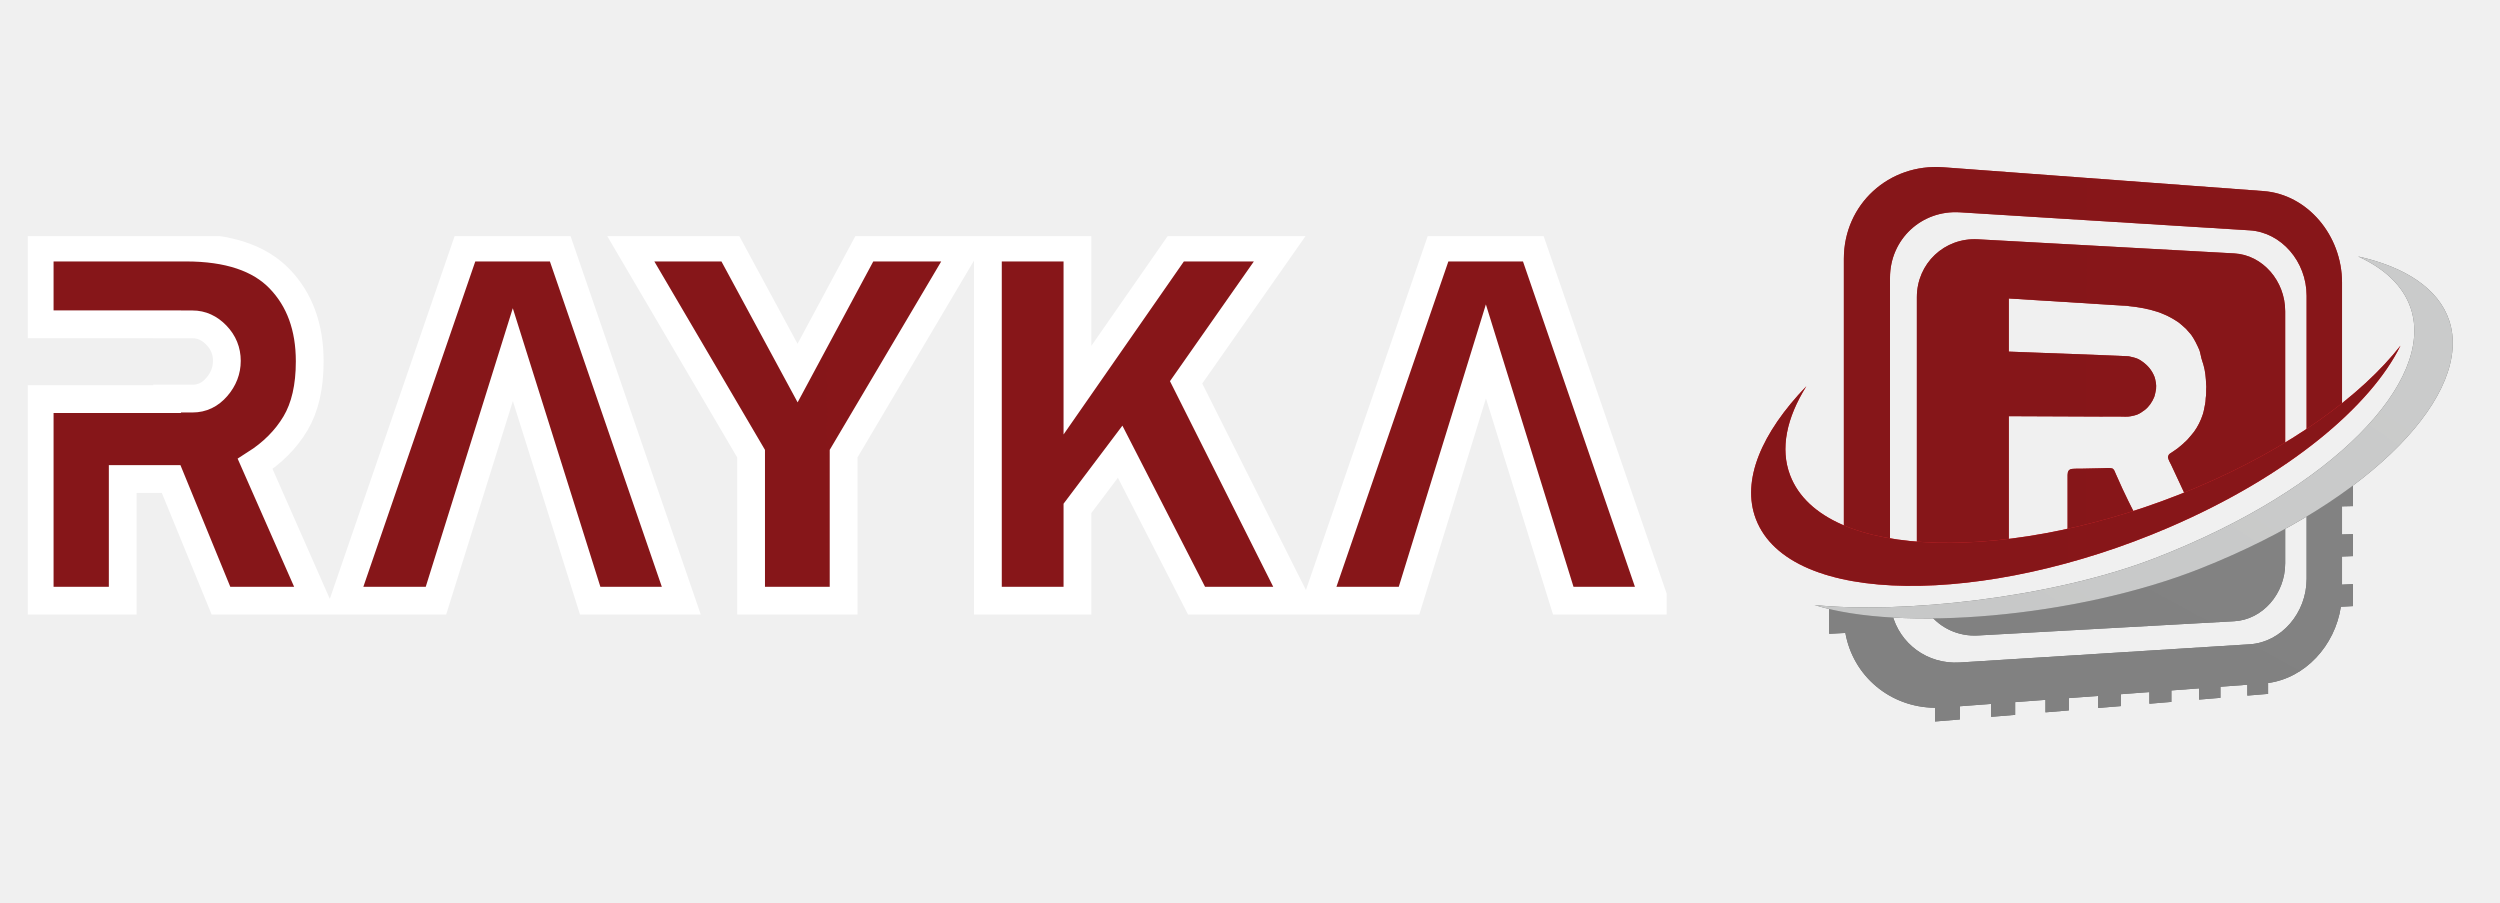
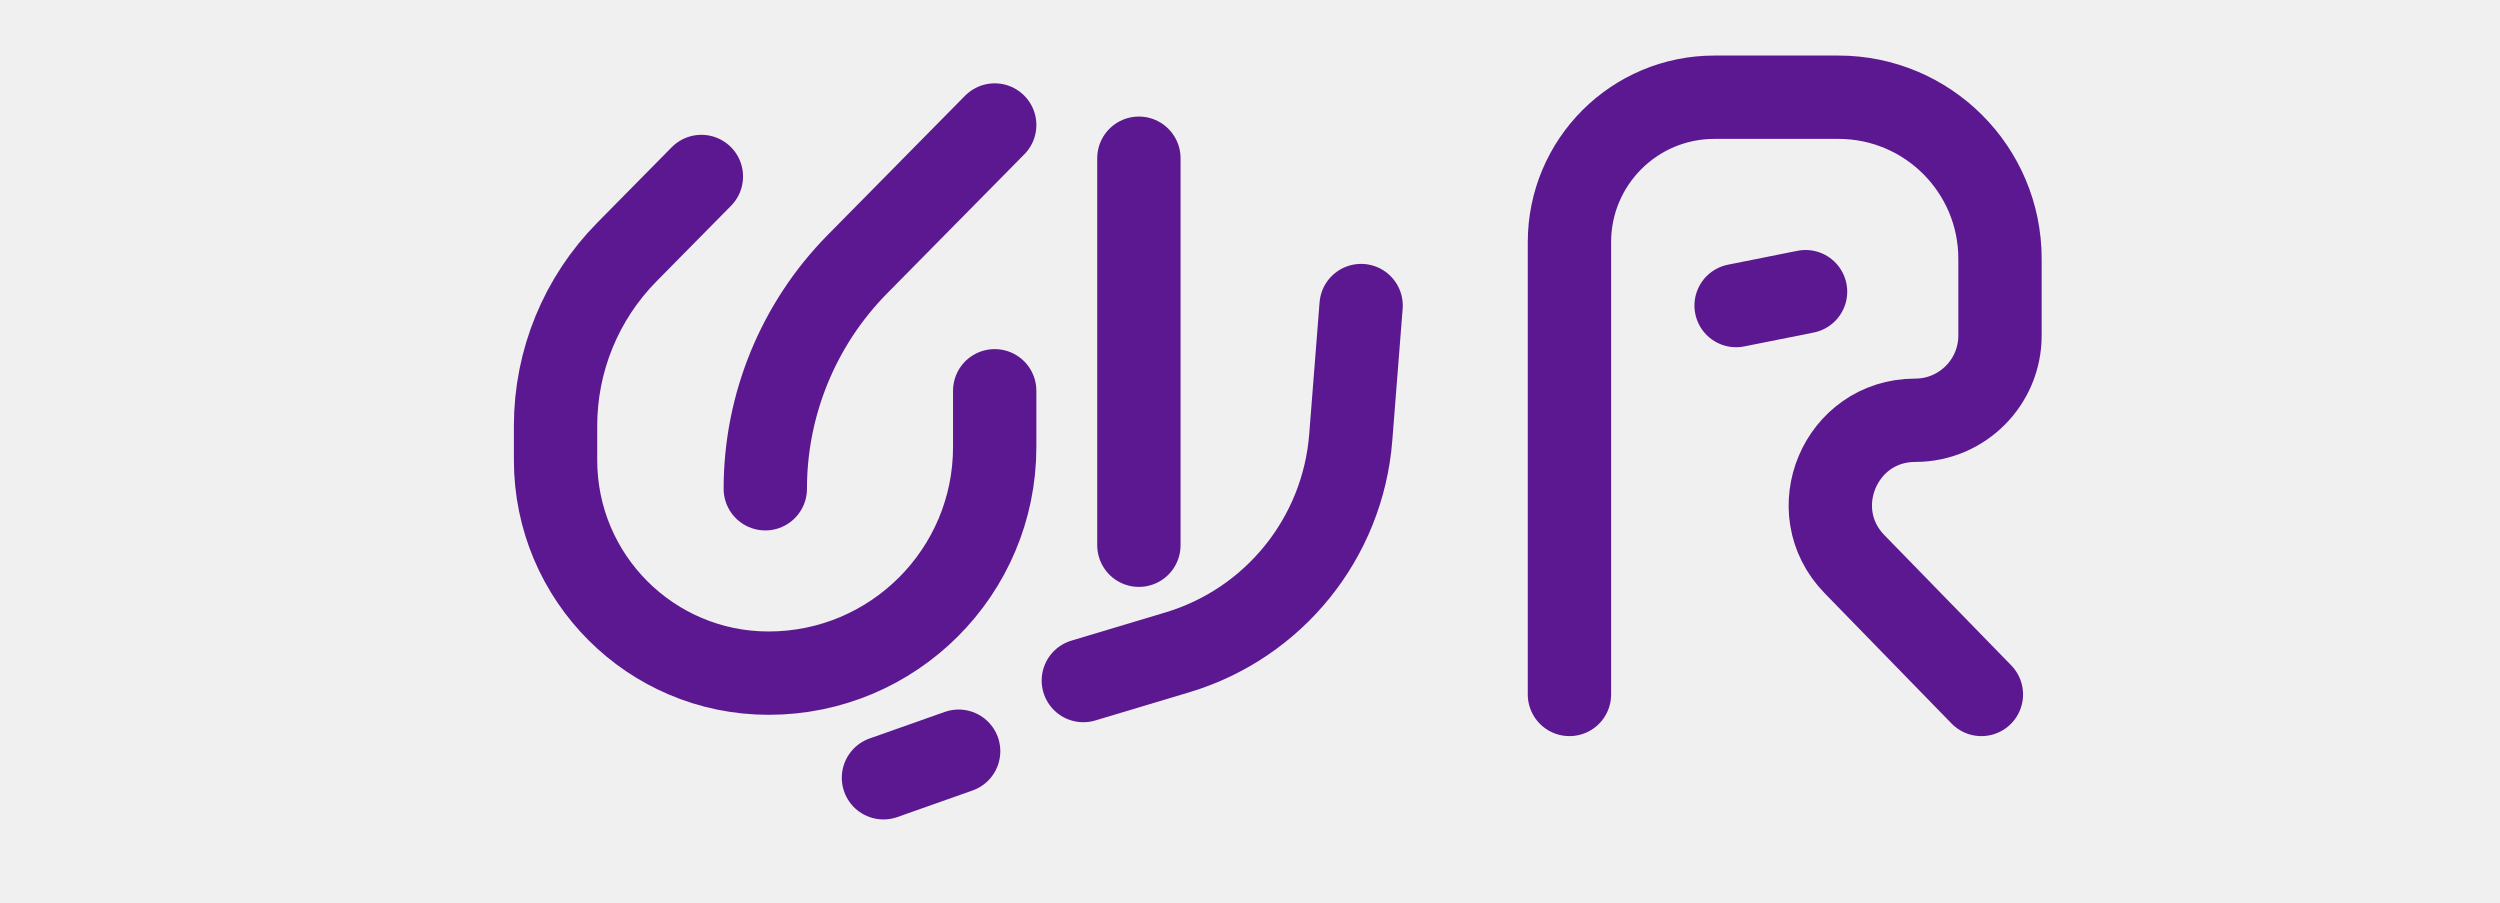
<svg xmlns="http://www.w3.org/2000/svg" width="180" height="65" viewBox="0 0 180 65" fill="none">
-   <path fill-rule="evenodd" clip-rule="evenodd" d="M136.226 44.178C136.769 46.34 138.765 47.845 141.109 47.698L161.976 46.389C164.258 46.246 166.076 44.138 166.076 41.678V37.072C167.273 36.354 168.38 35.614 169.389 34.86L169.412 34.86V36.44L168.626 36.457V38.483L169.412 38.46V40.04L168.626 40.069V42.095L169.412 42.059V43.64L168.543 43.686C168.107 46.507 165.973 48.813 163.303 49.178V49.959L161.809 50.083V49.301L159.872 49.446V50.244L158.334 50.371V49.562L156.34 49.711V50.537L154.756 50.668V49.83L152.702 49.983V50.839L151.071 50.974V50.106L148.955 50.264V51.149L147.274 51.289V50.39L145.092 50.553V51.469L143.359 51.613V50.683L141.109 50.852V51.8L139.321 51.948V50.96C136.093 50.93 133.424 48.686 132.867 45.572L131.703 45.633V43.795L131.833 43.789C133.158 43.99 134.64 44.12 136.226 44.178ZM160.866 44.729L142.409 45.754C140.993 45.832 139.724 45.22 138.918 44.207C145.383 44.126 152.924 42.987 158.427 40.809C160.64 39.933 162.681 38.972 164.534 37.956V40.559C164.534 42.749 162.906 44.615 160.866 44.729Z" fill="#6D6E6D" />
-   <path d="M136.226 44.178C136.769 46.34 138.765 47.845 141.109 47.698L161.976 46.389C164.258 46.246 166.076 44.138 166.076 41.678V37.072C167.273 36.354 168.38 35.614 169.389 34.86L169.412 34.86V36.44L168.626 36.457V38.483L169.412 38.46V40.04L168.626 40.069V42.095L169.412 42.059V43.64L168.543 43.686C168.107 46.507 165.973 48.813 163.303 49.178V49.959L161.809 50.083V49.301L159.872 49.446V50.244L158.334 50.371V49.562L156.34 49.711V50.537L154.756 50.668V49.83L152.702 49.983V50.839L151.071 50.974V50.106L148.955 50.264V51.149L147.274 51.289V50.39L145.092 50.553V51.469L143.359 51.613V50.683L141.109 50.852V51.8L139.321 51.948V50.96C136.093 50.93 133.424 48.686 132.867 45.572L131.703 45.633V43.795L131.833 43.789C133.158 43.99 134.64 44.12 136.226 44.178ZM160.866 44.729L142.409 45.754C140.993 45.832 139.724 45.22 138.918 44.207C145.383 44.126 152.924 42.987 158.427 40.809C160.64 39.933 162.681 38.972 164.534 37.956V40.559C164.534 42.749 162.906 44.615 160.866 44.729Z" fill="url(#paint0_linear_4234_56)" />
-   <path fill-rule="evenodd" clip-rule="evenodd" d="M166.075 31.004V21.292C166.075 18.833 164.258 16.726 161.976 16.584L141.109 15.286C138.356 15.115 136.08 17.222 136.08 19.996V38.896C134.849 38.688 133.733 38.377 132.758 37.964V18.632C132.758 14.699 136.013 11.753 139.92 12.044L162.973 13.758C166.129 13.993 168.626 16.94 168.626 20.345V29.15C167.84 29.776 166.989 30.396 166.075 31.004ZM142.409 17.23L160.866 18.245C162.906 18.357 164.534 20.222 164.534 22.413V31.982C162.597 33.155 160.422 34.268 158.03 35.276C157.789 35.377 157.548 35.476 157.307 35.574C157.153 35.243 156.998 34.911 156.843 34.578C156.68 34.217 156.501 33.859 156.336 33.493C156.253 33.311 156.136 33.143 156.094 32.927C156.088 32.899 156.103 32.872 156.109 32.852C156.15 32.704 156.202 32.68 156.317 32.607C156.503 32.489 156.681 32.359 156.854 32.229C156.96 32.141 157.066 32.052 157.172 31.963C157.216 31.92 157.261 31.877 157.305 31.833C157.418 31.744 157.529 31.627 157.617 31.514C157.732 31.367 157.868 31.234 157.978 31.08C158.241 30.71 158.454 30.297 158.607 29.821C158.685 29.577 158.722 29.313 158.778 29.04C158.813 28.868 158.8 28.684 158.832 28.506C158.836 28.438 158.84 28.37 158.843 28.303C158.845 28.205 158.846 28.107 158.847 28.008C158.86 27.938 158.856 27.753 158.843 27.681C158.823 27.567 158.844 27.451 158.825 27.346C158.8 27.206 158.813 27.072 158.785 26.938C158.767 26.827 158.749 26.716 158.731 26.605C158.678 26.377 158.628 26.154 158.549 25.951C158.481 25.777 158.423 25.359 158.352 25.194C158.198 24.839 157.981 24.393 157.761 24.097C157.685 23.995 157.586 23.91 157.509 23.809C157.446 23.726 157.364 23.644 157.283 23.577C157.127 23.448 156.986 23.3 156.813 23.183C156.585 23.029 156.342 22.882 156.082 22.756C155.932 22.69 155.781 22.625 155.63 22.558C155.407 22.459 155.17 22.407 154.92 22.329C154.707 22.262 154.479 22.237 154.246 22.178C154.092 22.139 153.917 22.134 153.757 22.095C153.703 22.089 153.649 22.083 153.595 22.077C153.504 22.056 153.402 22.067 153.303 22.044C153.154 22.009 152.961 22.011 152.795 22.001C152.362 21.974 151.926 21.946 151.487 21.919C149.279 21.78 146.92 21.637 144.634 21.49C144.634 22.638 144.634 24.167 144.634 25.316C146.836 25.399 148.97 25.48 151.038 25.558C151.514 25.577 151.986 25.596 152.455 25.615C152.677 25.625 152.897 25.634 153.117 25.644C153.169 25.647 153.22 25.651 153.272 25.654C153.522 25.71 153.747 25.756 153.949 25.849C154.066 25.903 154.171 25.979 154.269 26.049C154.65 26.323 154.934 26.66 155.117 27.116C155.175 27.26 155.194 27.425 155.228 27.587C155.233 27.65 155.238 27.714 155.244 27.777C155.242 27.814 155.241 27.85 155.24 27.886C155.238 27.928 155.237 27.971 155.236 28.013C155.216 28.114 155.203 28.217 155.178 28.307C155.151 28.407 155.138 28.501 155.101 28.591C154.955 28.947 154.71 29.304 154.417 29.521C154.246 29.648 154.08 29.771 153.862 29.857C153.73 29.909 153.572 29.935 153.422 29.968C153.194 30.019 152.885 29.993 152.615 29.991C152.145 29.989 151.689 29.995 151.218 29.993C149.094 29.984 146.9 29.975 144.634 29.965C144.634 32.954 144.634 35.943 144.634 38.932C142.263 39.224 140.025 39.294 138.014 39.133V21.4C138.014 18.964 140 17.098 142.409 17.23ZM149.051 33.797C149.177 33.729 149.631 33.749 149.831 33.745C150.346 33.734 150.857 33.722 151.364 33.711C151.583 33.706 151.912 33.669 152.074 33.726C152.225 33.78 152.271 33.978 152.335 34.118C152.494 34.465 152.645 34.814 152.803 35.162C153.092 35.797 153.374 36.34 153.655 36.9C152.043 37.421 150.439 37.856 148.866 38.202C148.866 37.271 148.866 36.369 148.866 35.364C148.866 35.04 148.866 34.715 148.866 34.39C148.866 34.103 148.85 33.907 149.051 33.797Z" fill="#C33936" />
-   <path d="M166.075 31.004V21.292C166.075 18.833 164.258 16.726 161.976 16.584L141.109 15.286C138.356 15.115 136.08 17.222 136.08 19.996V38.896C134.849 38.688 133.733 38.377 132.758 37.964V18.632C132.758 14.699 136.013 11.753 139.92 12.044L162.973 13.758C166.129 13.993 168.626 16.94 168.626 20.345V29.15C167.84 29.776 166.989 30.396 166.075 31.004ZM142.409 17.23L160.866 18.245C162.906 18.357 164.534 20.222 164.534 22.413V31.982C162.597 33.155 160.422 34.268 158.03 35.276C157.789 35.377 157.548 35.476 157.307 35.574C157.153 35.243 156.998 34.911 156.843 34.578C156.68 34.217 156.501 33.859 156.336 33.493C156.253 33.311 156.136 33.143 156.094 32.927C156.088 32.899 156.103 32.872 156.109 32.852C156.15 32.704 156.202 32.68 156.317 32.607C156.503 32.489 156.681 32.359 156.854 32.229C156.96 32.141 157.066 32.052 157.172 31.963C157.216 31.92 157.261 31.877 157.305 31.833C157.418 31.744 157.529 31.627 157.617 31.514C157.732 31.367 157.868 31.234 157.978 31.08C158.241 30.71 158.454 30.297 158.607 29.821C158.685 29.577 158.722 29.313 158.778 29.04C158.813 28.868 158.8 28.684 158.832 28.506C158.836 28.438 158.84 28.37 158.843 28.303C158.845 28.205 158.846 28.107 158.847 28.008C158.86 27.938 158.856 27.753 158.843 27.681C158.823 27.567 158.844 27.451 158.825 27.346C158.8 27.206 158.813 27.072 158.785 26.938C158.767 26.827 158.749 26.716 158.731 26.605C158.678 26.377 158.628 26.154 158.549 25.951C158.481 25.777 158.423 25.359 158.352 25.194C158.198 24.839 157.981 24.393 157.761 24.097C157.685 23.995 157.586 23.91 157.509 23.809C157.446 23.726 157.364 23.644 157.283 23.577C157.127 23.448 156.986 23.3 156.813 23.183C156.585 23.029 156.342 22.882 156.082 22.756C155.932 22.69 155.781 22.625 155.63 22.558C155.407 22.459 155.17 22.407 154.92 22.329C154.707 22.262 154.479 22.237 154.246 22.178C154.092 22.139 153.917 22.134 153.757 22.095C153.703 22.089 153.649 22.083 153.595 22.077C153.504 22.056 153.402 22.067 153.303 22.044C153.154 22.009 152.961 22.011 152.795 22.001C152.362 21.974 151.926 21.946 151.487 21.919C149.279 21.78 146.92 21.637 144.634 21.49C144.634 22.638 144.634 24.167 144.634 25.316C146.836 25.399 148.97 25.48 151.038 25.558C151.514 25.577 151.986 25.596 152.455 25.615C152.677 25.625 152.897 25.634 153.117 25.644C153.169 25.647 153.22 25.651 153.272 25.654C153.522 25.71 153.747 25.756 153.949 25.849C154.066 25.903 154.171 25.979 154.269 26.049C154.65 26.323 154.934 26.66 155.117 27.116C155.175 27.26 155.194 27.425 155.228 27.587C155.233 27.65 155.238 27.714 155.244 27.777C155.242 27.814 155.241 27.85 155.24 27.886C155.238 27.928 155.237 27.971 155.236 28.013C155.216 28.114 155.203 28.217 155.178 28.307C155.151 28.407 155.138 28.501 155.101 28.591C154.955 28.947 154.71 29.304 154.417 29.521C154.246 29.648 154.08 29.771 153.862 29.857C153.73 29.909 153.572 29.935 153.422 29.968C153.194 30.019 152.885 29.993 152.615 29.991C152.145 29.989 151.689 29.995 151.218 29.993C149.094 29.984 146.9 29.975 144.634 29.965C144.634 32.954 144.634 35.943 144.634 38.932C142.263 39.224 140.025 39.294 138.014 39.133V21.4C138.014 18.964 140 17.098 142.409 17.23ZM149.051 33.797C149.177 33.729 149.631 33.749 149.831 33.745C150.346 33.734 150.857 33.722 151.364 33.711C151.583 33.706 151.912 33.669 152.074 33.726C152.225 33.78 152.271 33.978 152.335 34.118C152.494 34.465 152.645 34.814 152.803 35.162C153.092 35.797 153.374 36.34 153.655 36.9C152.043 37.421 150.439 37.856 148.866 38.202C148.866 37.271 148.866 36.369 148.866 35.364C148.866 35.04 148.866 34.715 148.866 34.39C148.866 34.103 148.85 33.907 149.051 33.797Z" fill="url(#paint1_linear_4234_56)" />
-   <path fill-rule="evenodd" clip-rule="evenodd" d="M158.427 40.934C149.464 44.486 136.772 45.499 130.64 43.559C136.816 44.208 147.698 43.078 155.156 40.188C168.071 35.185 175.318 27.411 173.575 22.203C173.036 20.594 171.702 19.339 169.774 18.46C173.198 19.225 175.58 20.79 176.345 23.081C178.065 28.232 171.004 35.949 158.427 40.934Z" fill="#6D6E6D" />
-   <path d="M158.427 40.934C149.464 44.486 136.772 45.499 130.64 43.559C136.816 44.208 147.698 43.078 155.156 40.188C168.071 35.185 175.318 27.411 173.575 22.203C173.036 20.594 171.702 19.339 169.774 18.46C173.198 19.225 175.58 20.79 176.345 23.081C178.065 28.232 171.004 35.949 158.427 40.934Z" fill="url(#paint2_linear_4234_56)" />
-   <path fill-rule="evenodd" clip-rule="evenodd" d="M156.131 37.989C164.829 34.252 170.717 29.194 172.835 24.888C170.063 28.435 164.955 32.237 158.03 35.151C145.087 40.596 131.271 40.482 128.887 34.213C128.161 32.302 128.632 30.09 130.056 27.81C126.828 31.17 125.362 34.591 126.424 37.371C128.842 43.706 142.937 43.658 156.131 37.989Z" fill="#ED2A2F" />
-   <path d="M156.131 37.989C164.829 34.252 170.717 29.194 172.835 24.888C170.063 28.435 164.955 32.237 158.03 35.151C145.087 40.596 131.271 40.482 128.887 34.213C128.161 32.302 128.632 30.09 130.056 27.81C126.828 31.17 125.362 34.591 126.424 37.371C128.842 43.706 142.937 43.658 156.131 37.989Z" fill="url(#paint3_linear_4234_56)" />
-   <g clip-path="url(#clip0_4234_56)">
-     <path fill-rule="evenodd" clip-rule="evenodd" d="M112.555 43.248L106.986 25.301L101.45 43.248H94.822L103.569 17.824H110.368L119.116 43.248H112.555ZM86.152 43.248L80.651 32.523L77.576 36.602V43.248H71.128V17.824H77.576V28.092L84.717 17.824H92.2L85.4 27.529L93.293 43.248H86.152ZM60.74 43.248H54.078V32.663L45.365 17.824H52.54L57.426 26.861L62.278 17.824H69.522L60.74 32.663V43.248ZM42.493 43.248L36.924 25.535L31.389 43.248H24.76L33.507 17.824H40.306L49.053 43.248H42.493ZM15.91 43.248L12.322 34.492H8.837V43.248H2.857V28.734H12.03V28.698H13.867C14.548 28.698 15.129 28.419 15.611 27.861C16.093 27.302 16.334 26.677 16.334 25.983C16.334 25.271 16.084 24.655 15.583 24.135C15.082 23.615 14.509 23.355 13.867 23.355H12.03V23.349H2.857V17.824H13.382C16.434 17.824 18.683 18.575 20.13 20.075C21.576 21.575 22.3 23.556 22.3 26.017C22.3 27.846 21.958 29.335 21.275 30.483C20.591 31.632 19.623 32.605 18.37 33.402L22.71 43.248H15.91Z" fill="#1D5086" />
-     <path d="M112.555 43.248L106.986 25.301L101.45 43.248H94.822L103.569 17.824H110.368L119.116 43.248H112.555ZM86.152 43.248L80.651 32.523L77.576 36.602V43.248H71.128V17.824H77.576V28.092L84.717 17.824H92.2L85.4 27.529L93.293 43.248H86.152ZM60.74 43.248H54.078V32.663L45.365 17.824H52.54L57.426 26.861L62.278 17.824H69.522L60.74 32.663V43.248ZM42.493 43.248L36.924 25.535L31.389 43.248H24.76L33.507 17.824H40.306L49.053 43.248H42.493ZM15.91 43.248L12.322 34.492H8.837V43.248H2.857V28.734H12.03V28.698H13.867C14.548 28.698 15.129 28.419 15.611 27.861C16.093 27.302 16.334 26.677 16.334 25.983C16.334 25.271 16.084 24.655 15.583 24.135C15.082 23.615 14.509 23.355 13.867 23.355H12.03V23.349H2.857V17.824H13.382C16.434 17.824 18.683 18.575 20.13 20.075C21.576 21.575 22.3 23.556 22.3 26.017C22.3 27.846 21.958 29.335 21.275 30.483C20.591 31.632 19.623 32.605 18.37 33.402L22.71 43.248H15.91Z" fill="url(#paint4_linear_4234_56)" stroke="white" stroke-width="2" />
-   </g>
-   <defs>
-     <linearGradient id="paint0_linear_4234_56" x1="131.703" y1="1133.26" x2="1243.2" y2="-924.886" gradientUnits="userSpaceOnUse">
-       <stop stop-color="#3D3D3D" />
-       <stop offset="0.25" stop-color="#747474" />
-       <stop offset="0.69" stop-color="#989898" />
-       <stop offset="1" stop-color="#BCBCBC" />
-     </linearGradient>
-     <linearGradient id="paint1_linear_4234_56" x1="132.758" y1="12.024" x2="3719.53" y2="12.024" gradientUnits="userSpaceOnUse">
-       <stop stop-color="#861619" />
-       <stop offset="1" stop-color="#ED1F24" />
-     </linearGradient>
-     <linearGradient id="paint2_linear_4234_56" x1="130.64" y1="1694.21" x2="2012.37" y2="-1089.52" gradientUnits="userSpaceOnUse">
-       <stop stop-color="#505150" />
-       <stop offset="0.47" stop-color="#D9DADA" />
-       <stop offset="0.72" stop-color="#959695" />
-       <stop offset="1" stop-color="#505150" />
-     </linearGradient>
-     <linearGradient id="paint3_linear_4234_56" x1="126.082" y1="24.888" x2="4801.41" y2="24.888" gradientUnits="userSpaceOnUse">
-       <stop stop-color="#861619" />
-       <stop offset="1" stop-color="#ED1F24" />
-     </linearGradient>
-     <linearGradient id="paint4_linear_4234_56" x1="2.857" y1="17.824" x2="11628.7" y2="17.824" gradientUnits="userSpaceOnUse">
-       <stop stop-color="#861619" />
-       <stop offset="1" stop-color="#ED1F24" />
-     </linearGradient>
-     <clipPath id="clip0_4234_56">
-       <rect width="118" height="35" fill="white" transform="translate(2 17)" />
-     </clipPath>
-   </defs>
+   <path d="M98 22L97.254 31.496V31.496C96.686 38.736 91.727 44.883 84.77 46.97L78 49" stroke="#5C1891" stroke-width="6" stroke-linecap="round" stroke-linejoin="round" />
+   <path d="M71.618 28.136V32.185C71.618 41.177 64.329 48.466 55.337 48.466V48.466V48.466C46.867 48.466 40 41.6 40 33.129V30.657C40 25.976 41.843 21.483 45.131 18.15L50.5 12.707M71.619 9L61.736 19.018C57.485 23.328 55.101 29.137 55.101 35.191V35.191M82 11.392V39.257M69.022 54.087L63.609 56" stroke="#5C1891" stroke-width="6" stroke-linecap="round" stroke-linejoin="round" />
+   <path d="M130 21L125 22" stroke="#5C1891" stroke-width="6" stroke-linecap="round" stroke-linejoin="round" />
+   <path d="M113 50V28.5V17.433C113 11.671 117.671 7 123.433 7V7H132.37C138.793 7 144 12.207 144 18.63V24.156C144 27.527 141.267 30.259 137.897 30.259V30.259C132.498 30.259 129.758 36.754 133.525 40.621L142.66 50" stroke="#5C1891" stroke-width="6" stroke-linecap="round" stroke-linejoin="round" />
</svg>
